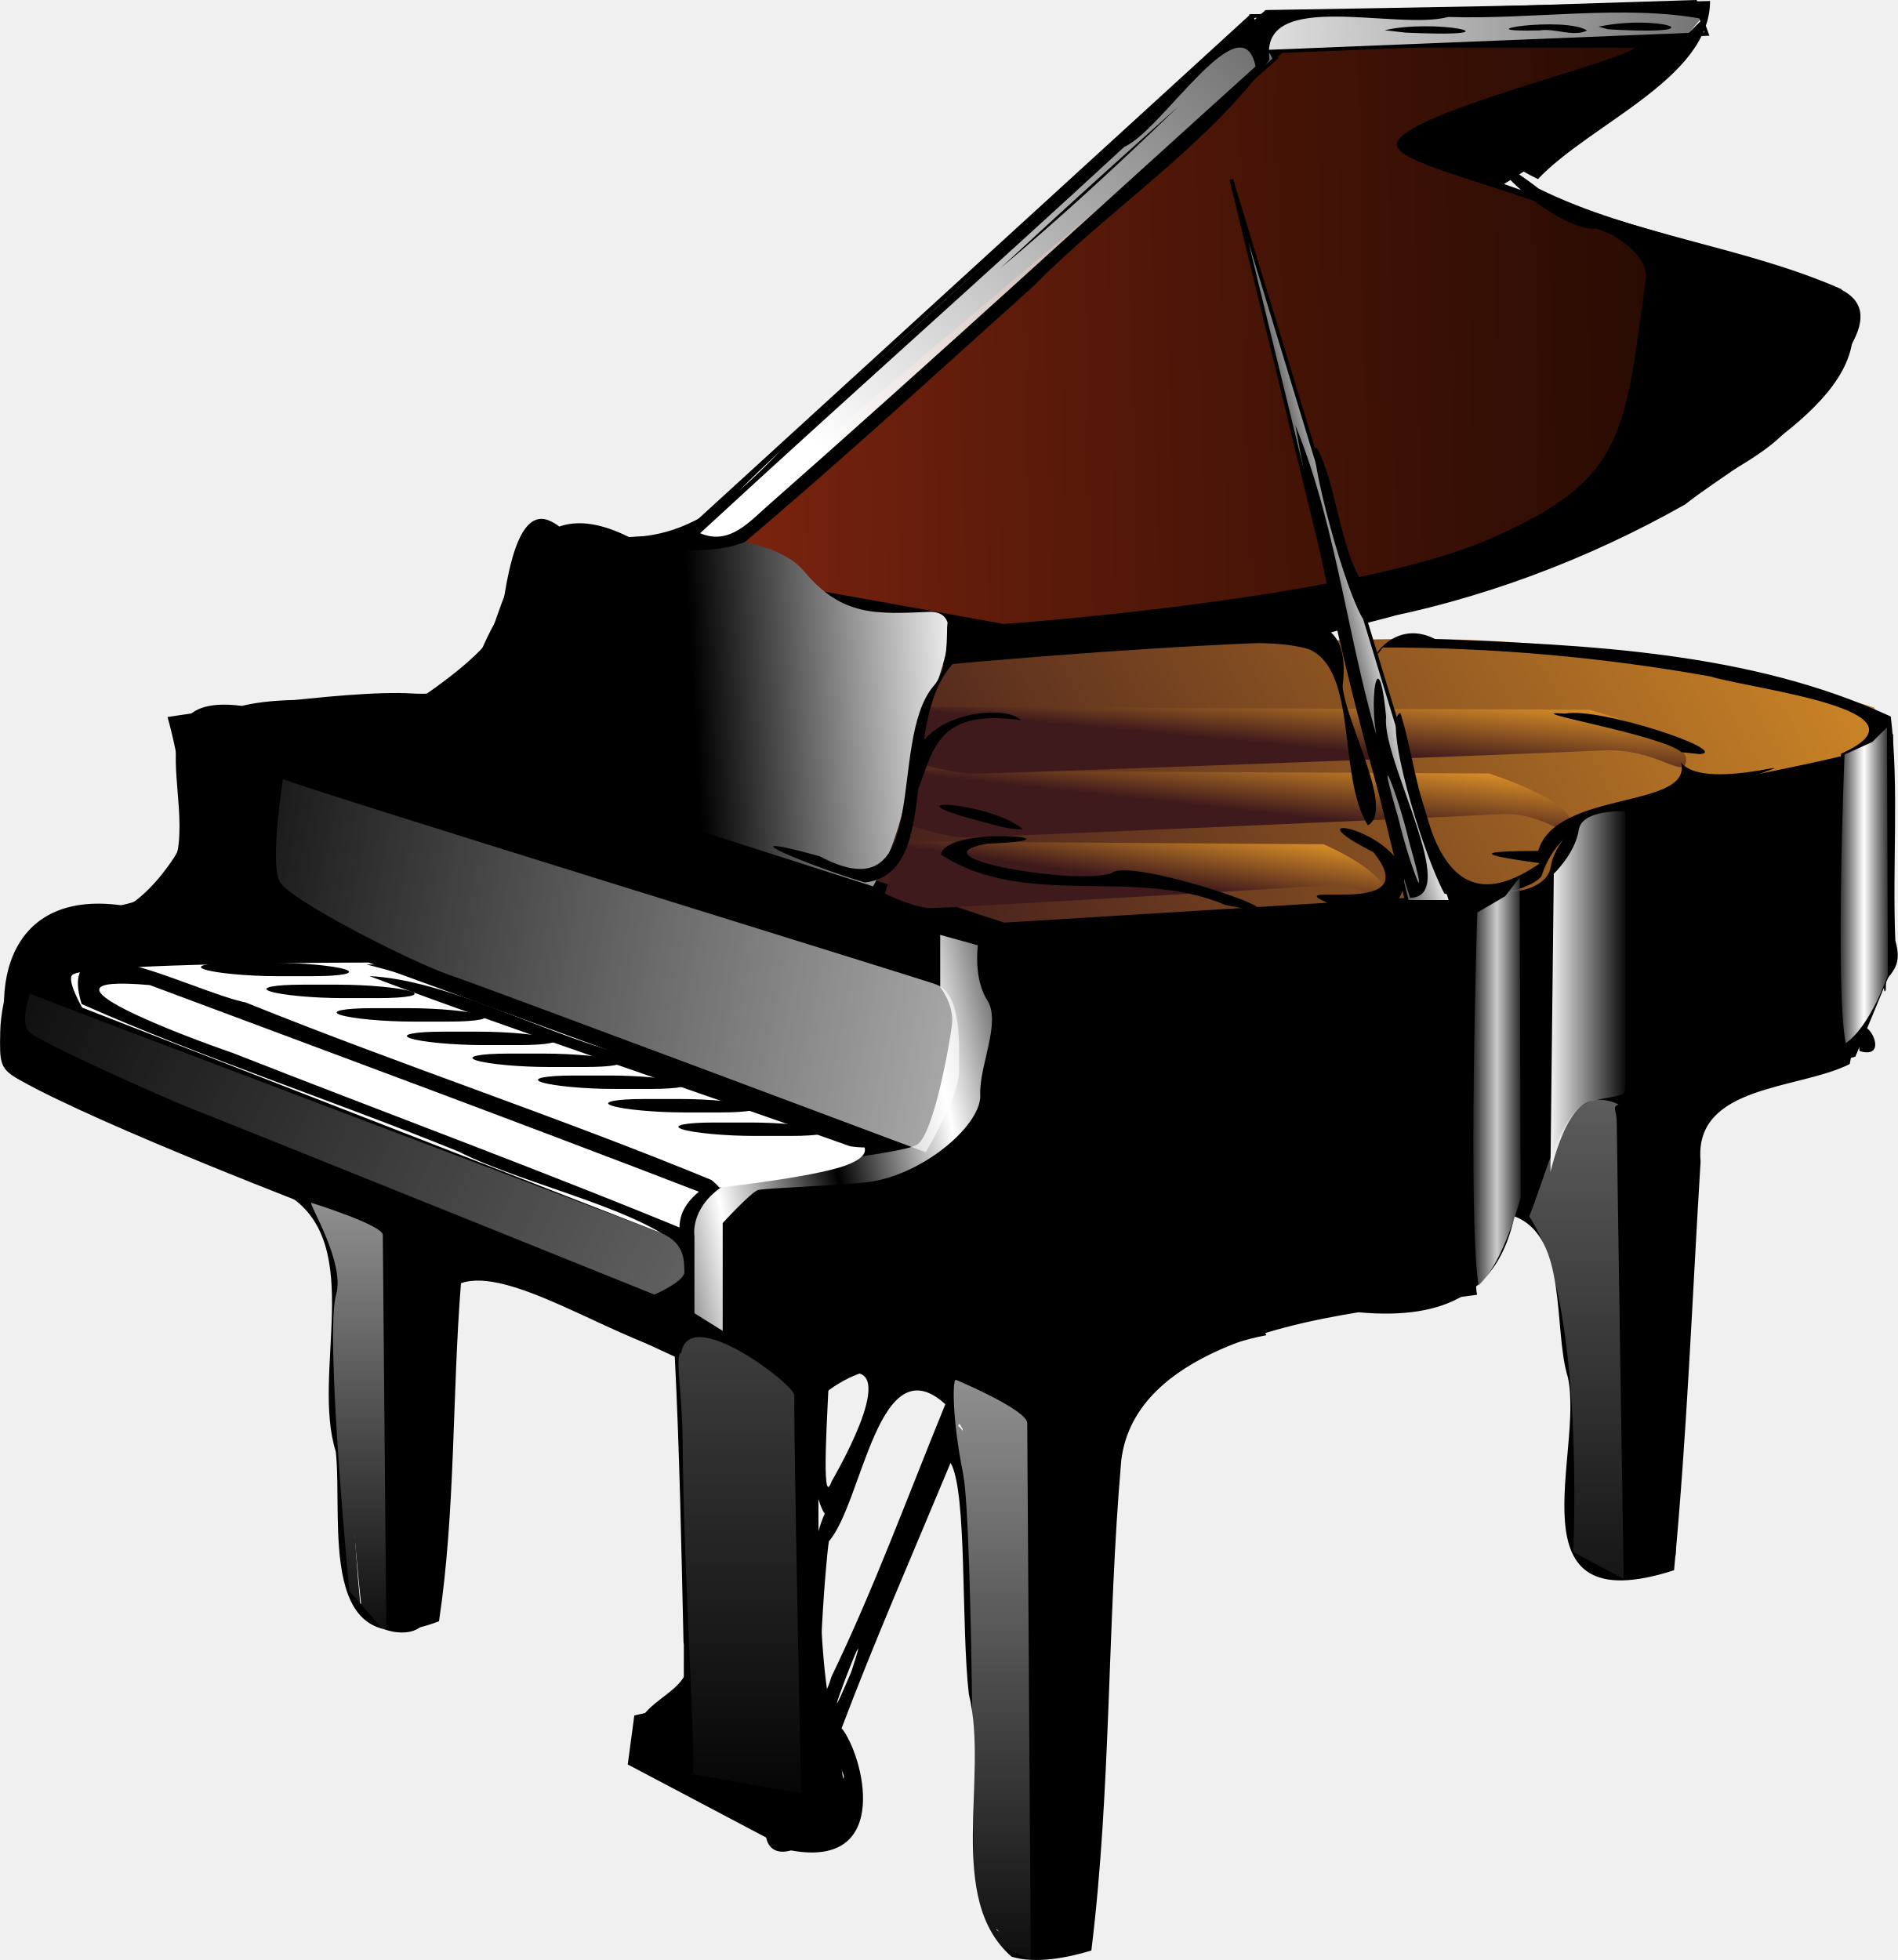
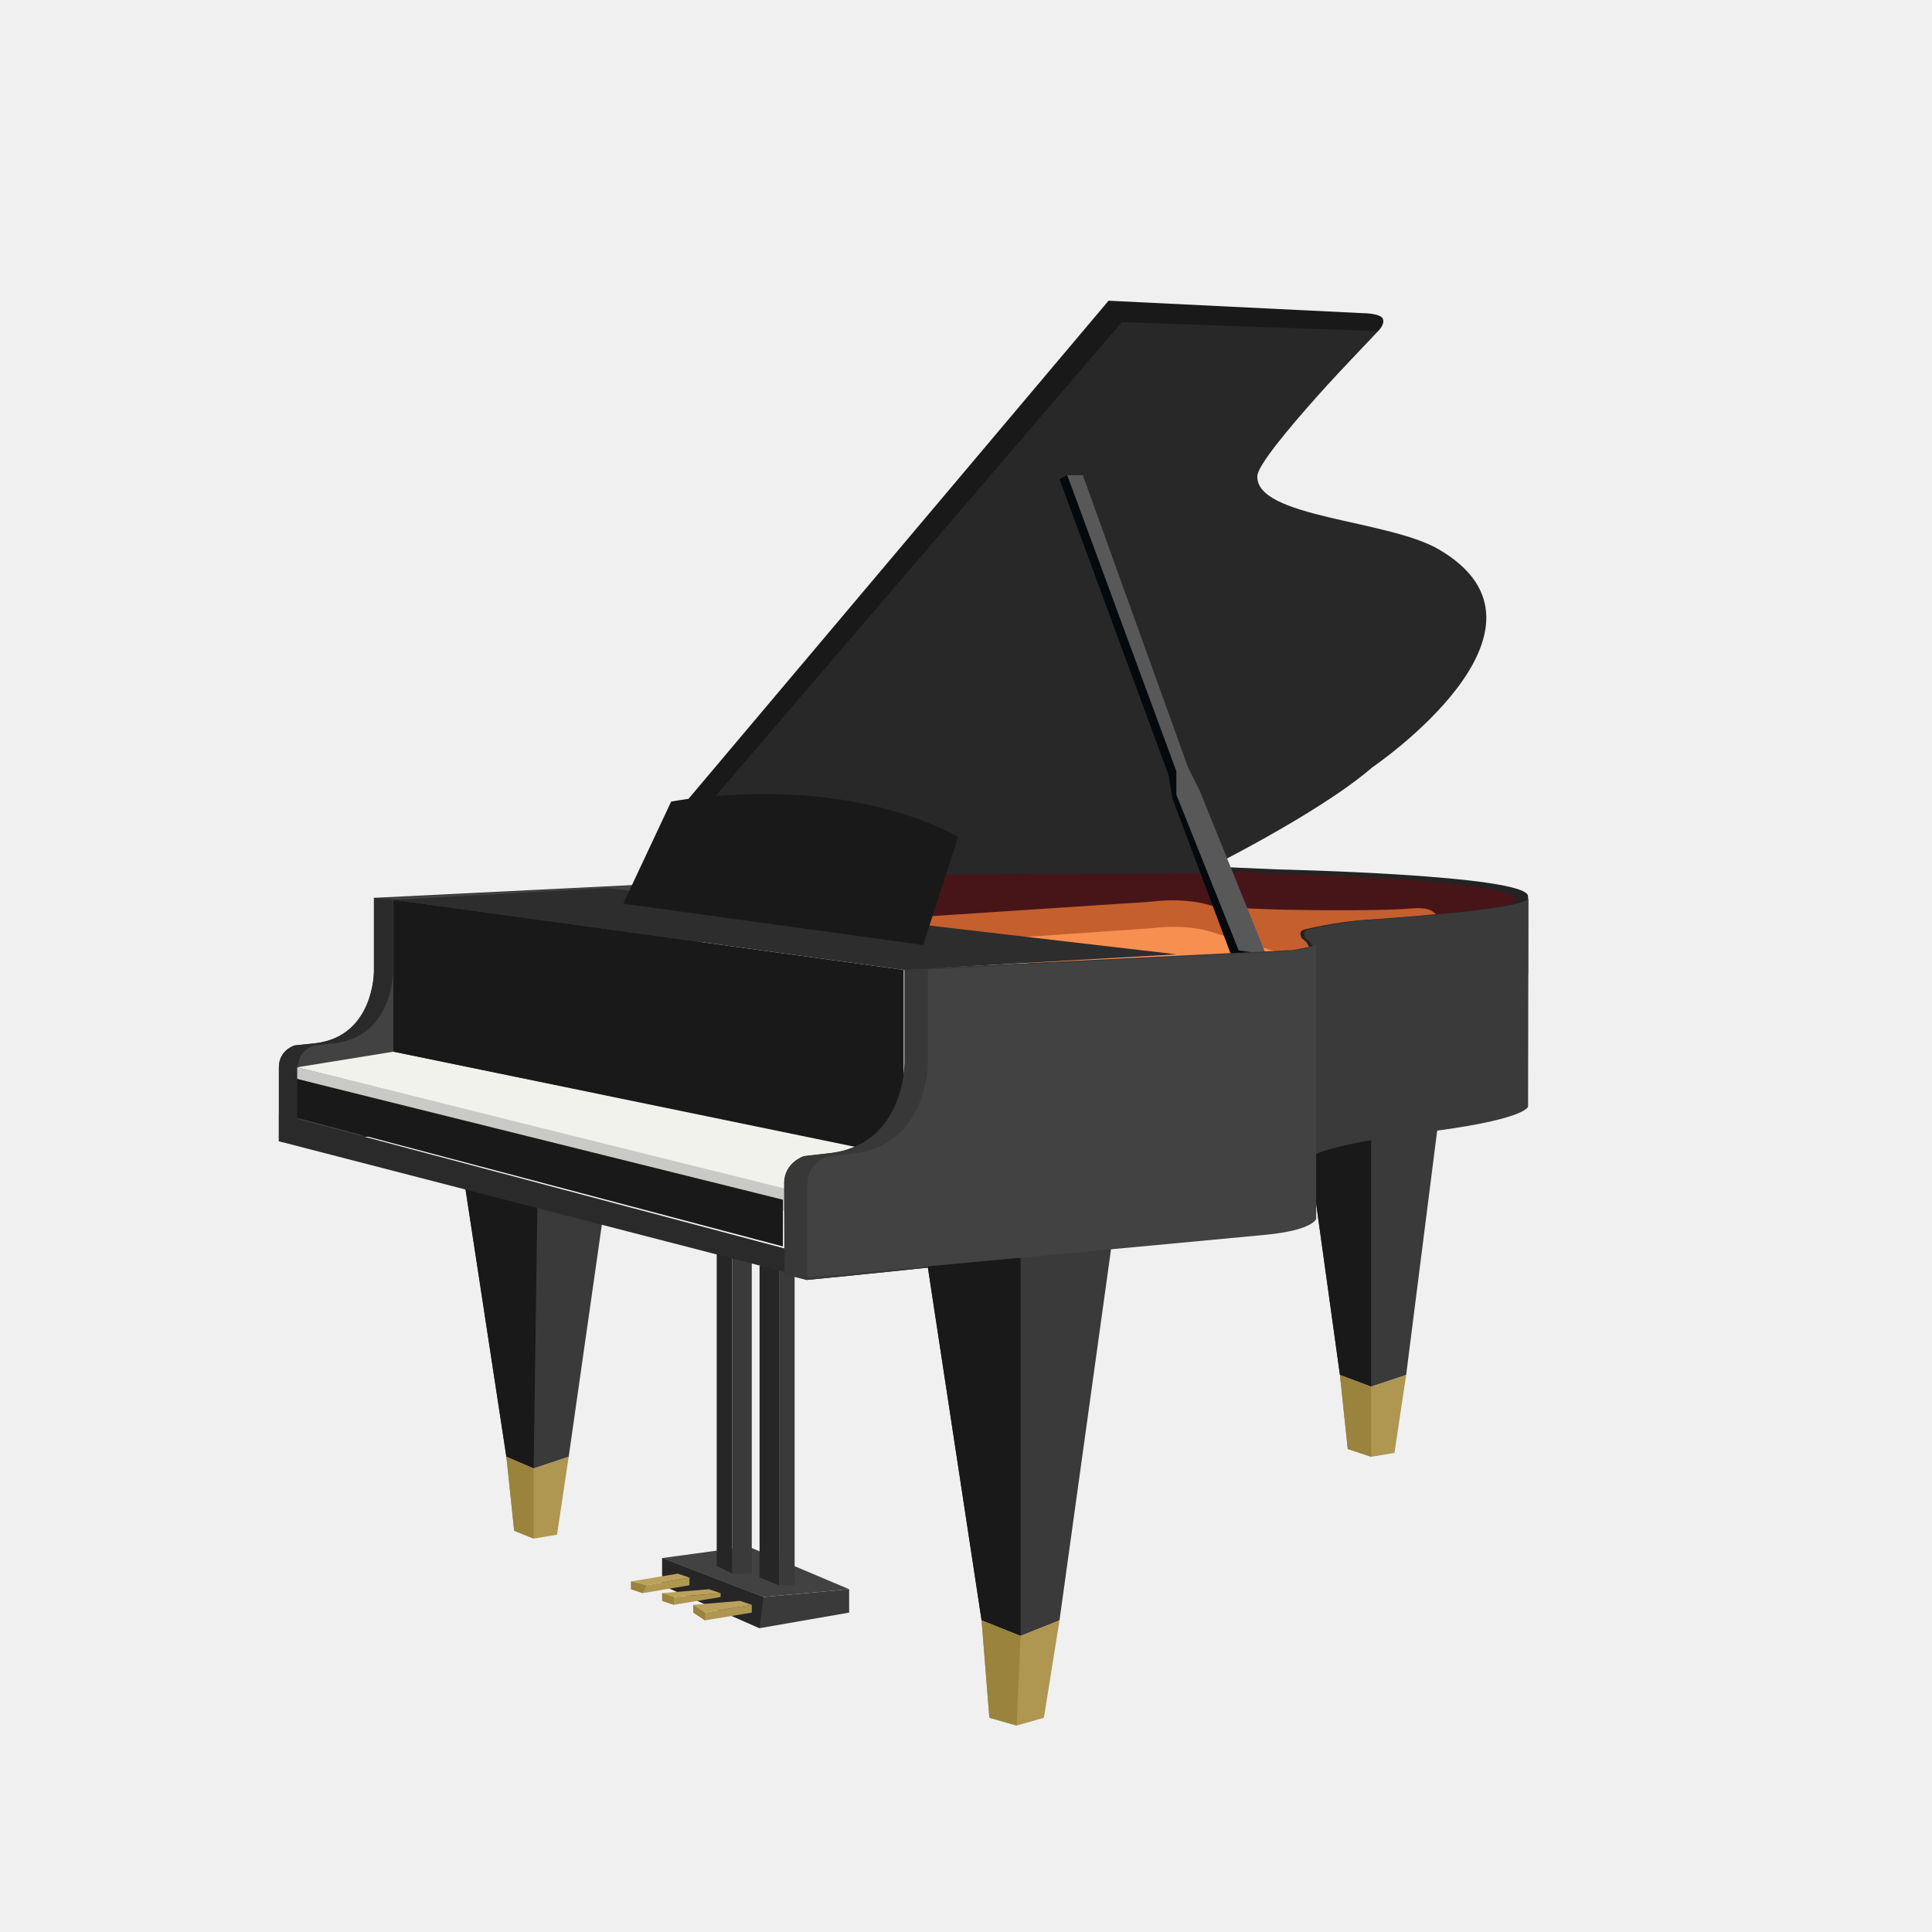
- <svg xmlns="http://www.w3.org/2000/svg" xmlns:xlink="http://www.w3.org/1999/xlink" version="1.0" viewBox="0 0 356.94 368.63">
-   <defs>
-     <linearGradient id="b">
-       <stop style="stop-color:#3f1a1c" offset="0" />
-       <stop style="stop-color:#d88e27" offset="1" />
-     </linearGradient>
-     <linearGradient id="a">
-       <stop style="stop-color:#fff" offset="0" />
-       <stop style="stop-color:#fff;stop-opacity:0" offset="1" />
-     </linearGradient>
-     <linearGradient id="c">
-       <stop style="stop-color:#fff" offset="0" />
-       <stop style="stop-color:none" offset="1" />
-     </linearGradient>
-     <linearGradient id="v" x1="-177" x2="-177" y1="454.63" y2="648.56" gradientTransform="matrix(1.3775 0 0 .49378 409.59 61.303)" gradientUnits="userSpaceOnUse" xlink:href="#a" />
-     <linearGradient id="u" x1="-247.43" x2="-215.86" y1="411.57" y2="405.36" gradientTransform="matrix(.71229 0 0 .66532 339.96 -15.46)" gradientUnits="userSpaceOnUse" xlink:href="#a" spreadMethod="reflect" />
-     <linearGradient id="t" x1="-98.593" x2="-332.37" y1="289.05" y2="246.84" gradientTransform="matrix(.68229 .17498 .015167 .25494 230.98 213.46)" gradientUnits="userSpaceOnUse" xlink:href="#a" />
-     <linearGradient id="s" x1="-177" x2="-177" y1="454.63" y2="648.56" gradientTransform="matrix(.71229 0 0 .66532 452.67 -72.118)" gradientUnits="userSpaceOnUse" xlink:href="#a" />
-     <linearGradient id="r" x1="-177" x2="-177" y1="454.63" y2="648.56" gradientTransform="matrix(.71229 0 0 .49378 220.59 31.172)" gradientUnits="userSpaceOnUse" xlink:href="#a" />
-     <linearGradient id="q" x1="-177" x2="-177" y1="454.63" y2="648.56" gradientTransform="matrix(.71229 0 0 .66532 341.8 -15.667)" gradientUnits="userSpaceOnUse" xlink:href="#a" />
-     <linearGradient id="p" x1="-29.718" x2="-7.983" y1="362.42" y2="362.42" gradientTransform="matrix(.71229 0 0 .66532 341.13 -17.549)" gradientUnits="userSpaceOnUse" xlink:href="#a" spreadMethod="reflect" />
-     <linearGradient id="o" x1="-98.593" x2="-332.37" y1="289.05" y2="246.84" gradientTransform="matrix(.71229 0 0 .66532 290.9 24.882)" gradientUnits="userSpaceOnUse" xlink:href="#a" />
-     <linearGradient id="n" x1="53.321" x2="61.129" y1="328.71" y2="328.71" gradientTransform="matrix(.71229 0 0 .85994 272.63 -43.255)" gradientUnits="userSpaceOnUse" xlink:href="#c" spreadMethod="reflect" />
-     <linearGradient id="m" x1="53.321" x2="61.129" y1="328.71" y2="328.71" gradientTransform="matrix(.71229 0 0 .66532 341.7 -16.289)" gradientUnits="userSpaceOnUse" xlink:href="#c" spreadMethod="reflect" />
-     <linearGradient id="l" x1="185.75" x2="187.57" y1="318.02" y2="299.96" gradientTransform="matrix(.45507 0 0 .66532 193.28 -5.2095)" gradientUnits="userSpaceOnUse" xlink:href="#b" />
-     <linearGradient id="k" x1="389.42" x2="665.18" y1="225.05" y2="217.48" gradientTransform="matrix(.71229 0 0 .66532 -34.819 -109.1)" gradientUnits="userSpaceOnUse">
-       <stop style="stop-color:#fff" offset="0" />
-       <stop style="stop-color:#fff;stop-opacity:0" offset="1" />
-     </linearGradient>
-     <linearGradient id="j" x1="-327.64" x2="-179.93" y1="274.21" y2="266.13" gradientTransform="matrix(.71229 0 0 .66532 340.12 -15.34)" gradientUnits="userSpaceOnUse">
-       <stop offset="0" />
-       <stop offset=".5" />
-       <stop style="stop-color:#fff" offset="1" />
-     </linearGradient>
-     <linearGradient id="i" x1="305.58" x2="511.64" y1="343.24" y2="139.18" gradientTransform="matrix(.71229 0 0 .66532 -34.819 -109.1)" gradientUnits="userSpaceOnUse">
-       <stop style="stop-color:#fff" offset="0" />
-       <stop style="stop-color:#fff;stop-opacity:0" offset="1" />
-     </linearGradient>
-     <linearGradient id="h" x1="-84.706" x2="-66.626" y1="290.29" y2="286" gradientTransform="matrix(.71229 0 0 .66532 341.67 -17.856)" gradientUnits="userSpaceOnUse" spreadMethod="reflect">
-       <stop offset="0" />
-       <stop style="stop-color:#fff" offset="1" />
-     </linearGradient>
-     <linearGradient id="g" x1="72.357" x2="567.57" y1="335.22" y2="325.22" gradientTransform="matrix(.71229 0 0 .66532 -34.819 -109.1)" gradientUnits="userSpaceOnUse">
-       <stop style="stop-color:#e04422" offset="0" />
-       <stop style="stop-color:#6e1d05;stop-opacity:.289" offset="1" />
-     </linearGradient>
-     <linearGradient id="f" x1="185.75" x2="187.57" y1="318.02" y2="299.96" gradientTransform="matrix(.71229 0 0 .66532 195.45 -30.492)" gradientUnits="userSpaceOnUse" xlink:href="#b" />
-     <linearGradient id="e" x1="185.75" x2="187.57" y1="318.02" y2="299.96" gradientTransform="matrix(.6077 0 0 .66532 195.96 -18.516)" gradientUnits="userSpaceOnUse" xlink:href="#b" />
-     <linearGradient id="d" x1="332.48" x2="587.33" y1="503.81" y2="372.53" gradientTransform="matrix(.71229 0 0 .66532 -34.819 -109.1)" gradientUnits="userSpaceOnUse" xlink:href="#b" />
-   </defs>
-   <g transform="translate(-29.091 -35.579)">
-     <path d="m349.28 37.52-84.868 1.092-107.53 98.261-14.026 2.184s-6.083-2.699-10.894.313c-4.811 3.013-2.798 3.823-8.35 11.738-5.552 7.915-4.133 16.062-16.99 15.243-12.857-.819-45.585 4.367-45.585 4.367s5.592 19.501 1.169 26.203c-12.818 19.422-23.891 7.993-28.097 15.87-1.208 2.262-4.485 9.889-4.631 16.884-.124 5.966-.08 6.709 3.507 8.734 15.353 8.672 58.443 25.111 58.443 25.111s3.764 54.212 6.012 74.513c.396 3.577 9.643 6.431 11.521 1.912 7.142-17.186 3.507-69.718 3.507-69.718l47.045 21.757-1.46 4.289v60.048l-9.351 2.184-1.169 8.734 26.884 14.193s9.267 3.12 12.774-.428c3.507-3.548 1.253-13.765 1.253-13.765s-.748 11.357-2.125-5.887c-3.883-7.298-3.955-40.149-3.384-63.089 9.967-8.898 20.704-5.266 20.704-5.266l6.845 11.231s4.551 76.813 5.011 92.253c4.968 8.144 17.365 3.51 17.365 3.51l5.844-94.986s5.844-10.918 14.026-14.193 14.026-4.367 14.026-4.367l-1.169-2.184 40.91-5.459s-1.169-6.551 3.507-12.01c4.675-5.459 8.056-4.869 9.015-3.04 7.422 14.148 7.349 64.18 7.349 64.18l9.183 4.096 8.35-4.096 3.507-79.701 4.675-7.643 25.715-6.551 6.219-15.013.794-45.035-143.77-9.826 49.635-12.945s64.914-23.084 74.264-35.094 19.871-21.836 9.351-26.203c-10.52-4.367-46.603-13.512-63.118-19.652 18.752-11.231 39.283-31.662 38.114-32.754z" style="fill-rule:evenodd;stroke-width:.688px;stroke:#000" />
-     <path d="m103.82 171.56 114.14 37.545 96.569-5.951s5.637-.585 6.264-4.681c.626-4.096 5.011-9.361 12.528-11.701 7.516-2.34 49.484-9.361 50.11-11.702.626-2.34-1.879-6.436-1.879-6.436s-41.341-13.457-88.945-12.872c-47.605.585-98.587 5.266-188.79 15.797z" style="fill-rule:evenodd;fill:url(#d)" />
-     <path d="m202.94 180.51 106.21.546s15.457 4.913 15.457 9.28-4.488-2.184-13.463-1.638c-8.975.546-96.732 4.367-100.72 4.367-3.989 0-11.468-2.729-11.468-2.729l3.989-9.826z" style="fill-rule:evenodd;fill:url(#e)" />
-     <path d="m203.63 168.53 124.48.546s18.117 4.913 18.117 9.28c0 4.367-5.26-2.184-15.78-1.638-10.52.546-113.38 4.367-118.05 4.367-4.675 0-13.442-2.729-13.442-2.729l4.675-9.826z" style="fill-rule:evenodd;fill:url(#f)" />
-     <path d="m98.423 216.61s-53.485.024-55.747 2.34c-1.055 1.081 1.879 6.143 1.879 6.143l112.75 43.881s-.94-2.194 0-4.973c.94-2.779 3.758-4.681 3.758-4.681s18.165-1.901 25.681-4.096c7.516-2.194 4.385-4.681 4.385-4.681l-92.704-33.934z" style="fill-rule:evenodd;fill:#fff" />
-     <path d="m336.59 44.544h-65.123l-115.24 97.27 61.661 11.122s64.402-4.49 90.908-15.795c26.346-11.236 25.798-20.278 29.834-48.876 1.853-13.125-47.825-19.96-46.807-25.662 1.018-5.703 41.72-15.207 44.772-18.059z" style="fill-rule:evenodd;fill:url(#g)" />
-     <path d="m293.74 205.2-33.06-135.87 41.325 135.87h-8.265z" style="fill-rule:evenodd;fill:url(#h);stroke-width:.688px;stroke:#000" />
-     <path d="m268.82 46.677-105.77 94.762-20.866-.672s23.025-7.393 23.025-10.081c0-2.688 100.01-91.402 100.01-91.402l3.598 7.393z" style="fill-rule:evenodd;fill:url(#i);stroke-width:.688px;stroke:#000" />
-     <path d="m193.28 202.28-93.71-29.967s22.793-13.094 23.81-20.698c1.018-7.604 3.053-20.91 9.158-18.059 6.105 2.851-2.31 4.54 7.865 3.59 10.176-.95 32.837-2.639 39.959 5.915 7.123 8.554 13.759 7.992 23.404 7.604 9.158-.369-.763 16.378-3.496 29.799-1.393 12.74-6.991 21.816-6.991 21.816z" style="fill-rule:evenodd;fill:url(#j)" />
-     <path d="m347.96 35.923-83.464 2.688 2.159 6.721 83.464-3.36-2.159-6.049z" style="fill-rule:evenodd;fill:url(#k);stroke-width:.688px;stroke:#000" />
-     <path d="m198.51 193.82 79.531.546s11.575 4.913 11.575 9.28c0 4.367-3.361-2.184-10.081-1.638-6.721.546-72.437 4.367-75.424 4.367-2.987 0-8.588-2.729-8.588-2.729l2.987-9.826z" style="fill-rule:evenodd;fill:url(#l)" />
-     <g transform="matrix(.27652 0 .4402 .14729 -185.56 159.91)">
-       <rect x="288.57" y="385.22" width="95.714" height="17.143" rx="35.607" ry="38.906" style="fill:#000001" />
-       <rect x="288.57" y="413.22" width="95.714" height="17.143" rx="35.607" ry="38.906" style="fill:#000001" />
-       <rect x="288.57" y="443.22" width="95.714" height="17.143" rx="35.607" ry="38.906" style="fill:#000001" />
-       <rect x="288.57" y="473.22" width="95.714" height="17.143" rx="35.607" ry="38.906" style="fill:#000001" />
-       <g transform="translate(0,116)">
-         <rect x="288.57" y="385.22" width="95.714" height="17.143" rx="35.607" ry="38.906" style="fill:#000001" />
-         <rect x="288.57" y="413.22" width="95.714" height="17.143" rx="35.607" ry="38.906" style="fill:#000001" />
-         <rect x="288.57" y="443.22" width="95.714" height="17.143" rx="35.607" ry="38.906" style="fill:#000001" />
-         <rect x="288.57" y="473.22" width="95.714" height="17.143" rx="35.607" ry="38.906" style="fill:#000001" />
-       </g>
-     </g>
-     <path d="m219.36 403.59c-12.559-10.948-4.208-33.739-8.039-49.343-1.503-12.853-.284-38.156-3.442-43.544-6.88 16.542-14.304 33.506-20.496 49.911 4.017 4.891 9.737 26.513-9.511 22.988-8.682 2.397-3.299-14.44-1.194-2.584 17.951 2.833 12.722-15.324 3.987-20.539-.005-12.564-.187-32.385 3.558-40.22-2.96-3.432-8.158-38.953 10.935-28.656 13.679-1.179 16.628 9.028 14.122 12.131 5.453 4.475 1.775 25.318 3.946 35.409 1.212 19.816 1.776 39.672 3.339 59.466 24.401 12.664 14.814-23.156 17.795-35.842 1.582-20.104 1.136-40.849 3.586-60.69 8.977-13.266 26.138-18.713 40.821-21.981 33.739-.483 21.109-16.045 39.772-21.493 11.641 21.189 9.161 57.231 9.64 69.554 20.612 8.35 12.619-20.034 15.376-31.234 1.933-17.389-.333-35.536 4.742-52.406 4.131-11.827 27.303-3.856 26.715-16.042.113-17.045.225-34.091.338-51.136 18.404-8.194-16.596-12.108-24.574-14.537-20.292-3.632-40.952-5.455-61.613-5.443-3.472 4.963 1.171-6.035 9.851-1.591 28.916 1.112 59.391 2.397 85.703 14.57 1.583 13.391.261 28.261.854 42.121 2.406 8.551-5.369 5.024-8.577 23.241-9.575 4.851-29.378 3.843-28.049 18.298-1.581 25.64-2.547 51.332-4.995 76.91-31.225 10.061-16.824-22.266-19.979-36.319-2.792-9.017.089-26.456-10.046-30.239-2.978 14.04-12.695 19.585-29.316 18.037-16.814 2.727-42.429 8.873-44.638 27.962-2.663 30.626-1.857 61.624-5.617 92.08-4.478 1.361-10.456 2.54-14.998 1.162zm-33.888-52.66c8.043-16.659 14.427-34.145 21.423-51.248-12.621-11.476-15.546 18.453-21.902 25.782-.587 3.2-3.393 38.524.479 25.466zm3.718-.888c5.354-16.141-8.13 19.175 0-1e-5v1e-5zm-3.675-35.868c3.636-6.316 13.865-25.812-.554-18.944-.044 3.264-1.599 25.028.554 18.944zm198.67-114.69c.405-7.646-1.68 25.984-.419 22.277.334-7.421.379-14.85.419-22.277zm-221.09 169.12c8.156-1.863-16.422-2.537-4.542-2.905 5.187-2.357 16.955 3.288 4.542 2.905zm-13.89-4.037c-3.186-10.406 13.236-9.484 8.445-20.05-.411-18.164-.748-36.333-1.678-54.482-12.643-3.393-31.261-16.257-40.18-13.115-1.682 21.134-1.004 42.741-4.132 63.579-23.292 8.892-18.003-18.754-19.412-31.894-4.654-14.792 5.599-38.706-8.694-48.061-16.708-7.809-34.9-13.39-50.906-22.13-6.228-15.45-3.059-35.568 19.19-32.582 24.721-4.751-3.973-40.975 22.735-37.491 13.529-3.291 33.471 2.429 43.773-5.493 5.949-12.772 7.899-36.785 29.052-26.26 20.118-.224 30.057-21.685 45.218-31.748 24.908-22.387 49.428-45.151 74.508-67.371 27.869-.462 55.739-.926 83.601-1.703-.029 14.539-22.251 22.899-32.38 33.49-8.386-4.091-6.793-5.54-.658-2.895 10.475-9.11 22.092-17.529 31.67-27.207-14.765-2.781-32.131.152-47.875-.386-9.663 2.639-35.656-5.494-33.609 8.025-11.697 16.23-30.111 28.087-44.407 42.602-17.996 16.139-35.78 32.501-54.285 48.132-15.888 6.299-42.895-10.367-43.123 14.778-2.512 24.605-32.265 15.035-50.219 18.895-13.832-2.586-11.863 6.893-9.398 16.663 3.618 20.119-21.984 20.652-31.87 25.724-1.293 6.792-4.962 23.682 6.287 26.069 16.888 7.591 34.87 13.35 51.04 22.143 3.116 24.951 2.522 50.281 4.939 75.336 21.343 9.805 11.047-24.151 14.76-35.326 1.278-8.757.757-34.095.467-31.387 18.424 4.827 34.057 16.323 52.655 20.709-1.116-13.204 3.154-25.885-3.855-31.297-34.351-13.238-69.065-26.09-103.58-38.98-25.762-2.294 8.075 10.202 15.474 12.719 29.373 11.543 59.064 22.455 88.177 34.531 3.578 17.954-21.446-3.248-30.001-4.012-12.498-7.104 30.119 11.74 25.786 8.029-30.131-12.265-60.714-23.66-90.616-36.354 31.324 10.668 61.529 24.218 92.533 35.662-7.934-8.386-30.125-12.642-43.401-19.316-23.451-9.527-47.749-17.474-70.79-27.701-5.197-16.771 19.701-2.722 30.906-.273 28.992 11.698 58.783 21.499 87.553 33.368 10.247 8.444 3.259 24.995 3.664 36.374-15.359-3.428-3.107 27.155-6.513 38.205-2.256 8.782 6.159 23.621-6.986 26.263-1.021 7.383-2.848 10.986-3.862 6.22zm24.428-234c30.863-27.184 61.106-54.97 91.611-82.502-2.684-12.566-17.649 12.107-24.684 15.123-26.357 24.354-53.627 48.508-79.785 72.676 5.506 2.368 9.315-2.215 12.858-5.297zm51.787-52.085c8.35-7.698 16.814-15.287 25.286-22.867-10.815 10.465-21.876 20.712-33.477 30.42 2.73-2.518 5.461-5.035 8.191-7.553zm-57.377 244.72c1.914-8.557-2.845-26.755 3.772-30.114 1.243 18.243 1.131 36.593.758 54.87-8.243 15.834-3.555-19.43-4.529-24.756zm3.063-21.632c-.624 1.668.04 25.301.094 7.152l-.024-3.811-.071-3.341-1e-5 1e-5zm3.643-41.835c10.804-3.056 14.417-.41.995.769l-2.676.247 1.681-1.017v1e-5zm14.213-8.576c-30.073-10.748-60.521-20.805-90.399-32.003 14.692.745 32.035 10.496 47.794 14.698 15.069 5.217 30.105 10.506 45.296 15.416 9.072-4.36 5.654-4.2 7.257-9.194 4.758 8.25 5.51-12.943-1.032-15.896-5.196-5.278-8.099-5.558-7.673-8.434-32.654-11.713-66.67-20.208-98.981-32.551 33.822 9.948 67.834 20.093 101.29 31.223 9.733 7.269-.872-10.161-10.666-8.132-27.944-10.603 32.521 8.437 6.003-.64-7.862-1.863-18.927-7.271-3.347-2.455 18.351-1.792 22.219 14.995 17.663 19.82 9.056 9.983 3.131 30.767-13.203 28.148zm13.666-25.602c-5.343-4.574.31 4.808 0 0zm-2.666-5.988c.253-7.335.562-6.356-1.62-.422-3.734 1.436.289 1.568 1.62.422zm-48.263 15.013c-18-5.555-35.52-13.054-53.709-17.619 17.077-.103 34.513 11.209 51.726 15.584 8.357 2.453 20.851 8.562 4.143 2.749l-2.16-.713h-1e-5zm227.14-1.318c-1.267-11.109 7.231 2.126-1e-5-1e-5l1e-5 1e-5zm-119.23-27.469c-17.126-7.298-37.61.855-53.537-9.499 1.099-5.742 28.858-2.804 8.774-2.049-14.932 2.637 17.399 7.926 23.356 5.539 3.604-3.276 42.292 10.28 21.407 6.009zm21.891.733c-16.734-6.675 17.082 3.059 5.876-10.697-19.27-9.703 13.075-2.5 4.242 9.664-2.233 2.702-7.181.877-10.119 1.032zm12.797-2.096c-9.268-29.125-16.188-59.014-21.561-88.852 8.178 20.126 9.908 41.96 16.534 62.532-3.506-7.039-1.089-24.752.522-7.69-.87 8.169 14.318 33.904 4.504 34.01zm-.184-10.57c-2.158-9.245-6.702-20.305-2.015-4.386 1.95 8.417 6.439 20.059 2.015 4.386h-1e-5zm6.628 9.749c-4.299-8.04-11.639-32.951-8.258-33.942 4.187 12.887 5.126 42.968 26.246 28.261-11.887-1.647-12.113-2.267-.331-2.313 3.328-11.508 29.128-7.809 26.866-16.633 4.819 6.149 29.764-3.19 10.177 3.748-12.621 4.988-31.616 2.517-36.429 17.66-2.75 3.258-14.029 4.731-18.27 3.22zm-108.99-2.065c-8.237-2.362-28.832-10.484-8.541-4.949 21.65 11.54 12.525-21.427 21.45-31.968 4.958-5.523.126-20.355 5.2-5.638-12.739 10.024-2.555 40.875-18.109 42.556zm21.558-11.561c-18.739-4.906 2.559-3.521 8.175 1.586-2.822.026-5.499-.893-8.175-1.586zm73.052.808c-5.754-9.188-1.772-28.99-11.06-33.107-7.953-2.332-18.174-.077-25.844-2.3 12.743 1.131 34.75-11.621 32.151 9.293.714 7.143 9.845 23.373 4.753 26.114zm-85.15-5.323c-4.76-15.211 16.328-18.163 19.933-14.428-16.517-2.347-16.486 6.23-19.933 14.428zm-114.36-3.115c-13.461-4.575 9.087.968 0 0zm-13.631-3.913c-17.014-6.796 21.579 5.943 6e-6 0h-6e-6zm272.13-1.392c-3.787-3.332-31.916-7.997-21.904-7.254 6.521-1.287 31.345 7.061 25.39 7.62l-3.486-.366-1e-5-2e-5zm-130.27-18.683c8.362-.926 40.692-5.345 16.835-.275-4.937-.033-13.739 1.27-16.835.275zm70.25-6.557c-4.352-7.794-11.094-35.381-8.337-31.676 5.875 11.779 4.02 38.465 24.614 25.722 28.737-8.921 59.578-22.308 74.948-47.993-9.714-14.334-31.958-12.764-47.137-19.296-9.517.714-28.546-20.984-10.917-7.506 17.921 8.851 38.703 10.844 56.921 18.899 10.109 17.894-16.99 30.693-29.383 40.489-18.331 10.381-38.89 18.134-59.831 21.928l-.878-.568zm10.061-86.617c-5.028-10.487 16.15 1.022 0 0zm-5.876-23.931c9.451-2.17 25.021 1.154 6.841.565l-2.907-.113-3.934-.452zm29.204.036c-15.637.387 4.565-2.749 8.872.012-2.501 1.301-6.106-.481-8.872-.012zm11.04-.701c10.979-2.32 22.184 1.438 4.296.622l-2.497-.128-1.8-.493z" />
-     <path d="m381.27 175.11-5.257 2.381s-1.809 43.921.229 54.291c4.696-3.282 7.925-12.81 7.925-12.81l-.172-46.591-2.726 2.729z" style="fill-rule:evenodd;fill:url(#m)" />
-     <path d="m312.2 204.13-5.257 3.078s-1.809 56.768.229 70.172c4.696-4.242 7.925-16.557 7.925-16.557l-.172-60.22-2.726 3.527z" style="fill-rule:evenodd;fill:url(#n);opacity:.8" />
-     <path d="m82.313 182.09s-2.506 15.797-.626 19.307c1.879 3.51 25.055 15.212 31.945 17.552 6.89 2.34 89.572 33.349 89.572 33.349s6.264-10.531 6.264-15.212.626-14.627-4.385-16.382c-5.011-1.755-120.89-37.445-122.77-38.615z" style="fill-rule:evenodd;fill:url(#o);opacity:.694" />
-     <path d="m335.09 187.85s-8.727-.627-9.399 3.762c-.671 4.389-4.699 8.152-4.699 8.152l-.671 59.571s2.685-15.05 8.056-16.304c5.371-1.254 6.713-.627 6.713-3.135v-52.047z" style="fill-rule:evenodd;fill:url(#p);stroke-width:.688px;stroke:#000" />
-     <path d="m208.87 295.08s13.427 5.644 13.427 8.152c0 2.508.671 100.96.671 100.96l-10.741-5.016s0-76.502-2.014-86.535c-2.014-10.033-2.014-17.558-1.343-17.558z" style="fill-rule:evenodd;fill:url(#q);opacity:.6" />
-     <path d="m87.664 261.8s13.427 4.189 13.427 6.05c0 1.861.671 74.927.671 74.927l-6.971-7.964s-4.641-48.335-2.485-55.741c1.756-6.032-5.313-17.272-4.641-17.272z" style="fill-rule:evenodd;fill:url(#r);opacity:.6" />
-     <path d="m333.53 243.31c-1.325.502-.354.963-.354 3.471 0 2.508 1.298 85.746 1.298 85.746l-9.489-5.017s2.302-47.72-8.278-63.132c4.25-10.618 6.899-25.78 16.822-21.068z" style="fill-rule:evenodd;fill:url(#s);opacity:.4" />
-     <path d="m34.768 222.46s-2.04 5.438-.16 7.244c1.88 1.807 24.347 11.984 31 14.573 6.653 2.589 86.56 34.783 86.56 34.783s5.76-2.497 5.653-4.29c-.107-1.794.267-5.451-4.573-7.354-4.84-1.903-116.65-44.046-118.48-44.956z" style="fill-rule:evenodd;fill:url(#t);opacity:.394" />
-     <path d="m205.93 211.41v9.823s2.658 3.31 2.215 7.033c-.443 3.723-3.43 20.501-6.53 22.57-3.1 2.069-31.284 4.015-37.042 8.152s-4.872 9.102-4.872 9.102v14.48l5.315 3.31v-20.272s5.315-5.792 6.644-6.206c1.329-.414 17.396-.888 21.703-1.655 10.123-1.803 20.347-10.825 20.097-16.242-.248-5.373 3.986-13.652 1.329-17.79-2.658-4.137-1.772-10.343-1.772-10.343l-7.087-1.962z" style="fill-rule:evenodd;fill:url(#u)" />
-     <path d="m157.23 290.04c1.422-9.296 21.271 5.963 21.254 7.935-.084 9.854 1.298 75.902 1.298 74.927l-20.774-3.723c1.593 5.384-1.357-35.7-1.539-63.281-.053-8.052-1.539-15.858-.24-15.858z" style="fill-rule:evenodd;fill:url(#v);opacity:.244" />
+ <svg xmlns="http://www.w3.org/2000/svg" width="800px" height="800px" version="1.1" viewBox="0 0 496 496" xml:space="preserve">
+   <path d="m71.6 293 4.8 0.6c18.6-1.7 83.8-8.8 88.3-9.3 9.6-0.9 10.2-3.2 10.2-3.2v-54.5l-78.9 3.9v19s0 16.4-14.8 18.3l-5.6 0.6s-4 1.2-4 5.6v19z" fill="#383838" />
+   <path d="m71.6 293 4.8 0.6c18.6-1.7 83.8-8.8 88.3-9.3 9.6-0.9 10.2-3.2 10.2-3.2l-74.1-50-4.8-0.6v19s0 16.4-14.8 18.3l-5.6 0.6s-4 1.2-4 5.6v19z" fill="#2B2A2A" />
+   <path d="m76.4 293s87.8-8.2 93.1-8.7c9.6-0.9 10.2-3.2 10.2-3.2v-55.7s-2.8 1.5-8.6 1.5l-70.2 3.6v19s0 16.4-14.8 18.3l-5.6 0.6s-4 1.2-4 5.6c-0.1 4.3-0.1 19-0.1 19z" fill="#424242" />
+   <polygon points="209 313 76.3 277 76.3 274 214 308" fill="#C9C9C5" />
+   <polygon points="201 308 76.3 277 76.3 287 201 320" fill="#191919" />
+   <polygon points="238 298 101 270 76.3 274 209 307" fill="#F2F2ED" />
+   <polygon points="119 302 130 374 137 377 146 374 155 311 138 307" fill="#3A3A3A" />
+   <polygon points="119 302 130 374 137 377 138 307" fill="#191919" />
+   <polygon points="132 393 130 374 137 377 146 374 143 394 137 395" fill="#AF9651" />
+   <polygon points="132 393 130 374 137 377 137 395" fill="#99833D" />
+   <polygon points="334 281 344 353 352 356 361 353 369 290 352 286" fill="#3A3A3A" />
+   <polygon points="334 281 344 353 352 356 352 286" fill="#191919" />
+   <polygon points="346 372 344 353 352 356 361 353 358 373 352 374" fill="#AF9651" />
+   <polygon points="346 372 344 353 352 356 352 374" fill="#99833D" />
+   <polygon points="170 400 196 410 218 408 218 414 195 418 170 407" fill="#3A3A3A" />
+   <polygon points="218 408 192 397 170 400 196 410" fill="#424242" />
+   <g fill="#262626">
+     <polygon points="170 400 196 410 195 418 170 407" />
+     <polygon points="188 404 184 402 184 321 188 321" />
  </g>
+   <polygon points="193 404 188 404 188 321 193 321" fill="#3A3A3A" />
+   <polygon points="200 407 195 405 195 325 200 324" fill="#262626" />
+   <polygon points="204 407 200 407 200 324 204 324" fill="#3A3A3A" />
+   <polygon points="207 322 71.6 286 71.6 293 207 328" fill="#2B2A2A" />
+   <path d="m175 226 115-4.3s25.5 0.9 37.9 1.5c0 0 64.4 1.4 64.4 6.9v19.8l-174-11.4-44-12.5z" fill="#232323" />
+   <path d="m172 227 115-4.3s25.5 0.9 37.8 1.5c0 0 64.4 1.4 64.4 6.9v19.8l-174-11.4-43.9-12.5z" fill="#471518" />
+   <g fill="#191919">
+     <polygon points="101 231 232 249 232 297 101 270" />
+     <path d="m355 81.8c-0.7-1.4-5.1-1.4-5.1-1.4l-65.3-3.2-113 134 54.9 8.1 127-134s2.2-1.9 1.5-3.5z" />
+   </g>
+   <path d="m308 224s30.5-15 44.3-27c0 0 52.4-35.5 17-56-13.1-7.6-47-8.1-46.5-18.8 0.2-5.4 30.9-37.2 30.9-37.2l-65.7-2.3-108 126 50.7 15.8 77.8-0.3z" fill="#282828" />
+   <path d="m227 236 68.4-4.5s9.4-1.4 16.8 1.4l15.5 0.6s24.4 0.6 35.1-0.3c13.9-1.2 2 16.3 2 16.3l-56.4 1.7-81.4-15.2z" fill="#C55F2E" />
+   <path d="m242 242 53.6-3.7s9.4-1.4 16.8 1.4l15.5 4.7s0.2 2.2 13.9-0.4 2 13.3 2 13.3l-35.2 0.6-66.6-15.9z" fill="#F78F50" />
+   <polygon points="272 123 300 199 301 205 316 245 324 246 307 203 304 198 274 122" fill="#04090D" />
+   <polygon points="274 122 302 198 302 204 318 244 325 245 308 203 305 197 278 122" fill="#585858" />
+   <path d="m201 327 6.1 1.6c23.6-2.2 106-11.2 112-11.7 12.2-1.2 12.9-4.1 12.9-4.1l-93.7-63.2-6.1-0.8v24.1s0 20.7-18.8 23.1l-7 0.8s-5.1 1.6-5.1 7 0.1 23.2 0.1 23.2z" fill="#2B2A2A" />
+   <path d="m336 243s-0.4-1.3-1.7-2c0 0-1.4-1.9 0.7-2.4 0 0 8-2 16.2-2.5 0 0 39.4-2.5 40.2-5.5l-0.1 53.5s-0.4 3.5-28.4 6.8c0 0-22.5 2.8-26.9 5.9v-53.8z" fill="#232323" />
+   <path d="m337 243s-0.4-1.3-1.7-2c0 0-1.4-1.9 0.7-2.4 0 0 8-2 16.2-2.5 0 0 39.4-2.5 40.2-5.5l-0.1 53.5s-0.4 3.5-28.4 6.8c0 0-22.5 2.8-26.9 5.9v-53.8z" fill="#3A3A3A" />
+   <path d="m201 327 6.1 1.6c23.6-2.2 106-11.2 112-11.7 12.2-1.2 12.9-4.1 12.9-4.1l5.9-70.1-5.9 1.2-99.7 4.9v24.1s0 20.7-18.8 23.1l-7 0.8s-5.1 1.6-5.1 7 0 23.2 0 23.2z" fill="#383838" />
+   <polygon points="238 324 252 416 262 420 272 416 287 308 262 320" fill="#3A3A3A" />
+   <polygon points="238 324 252 416 262 420 262 317" fill="#191919" />
+   <path d="m207 328s111-10.3 118-11c12.2-1.2 12.9-4.1 12.9-4.1v-70.4s-3.5 1.9-10.9 1.9l-88.8 4.5v24.1s0 20.7-18.8 23.1l-7 0.8s-5.1 1.6-5.1 7 0 24.1 0 24.1z" fill="#424242" />
+   <polygon points="232 249 101 231 156 228 302 245" fill="#2D2D2D" />
+   <path d="m160 232 12.3-26.2s41.1-8.2 73.7 9l-9 27.8-77-10.6z" fill="#191919" />
+   <polygon points="254 441 252 416 262 420 272 416 268 441 261 443" fill="#AF9651" />
+   <polygon points="254 441 252 416 262 420 261 443" fill="#99833D" />
+   <polygon points="162 406 166 407 177 405 177 407 165 409 162 408" fill="#AF9651" />
+   <polygon points="177 405 174 404 162 406 166 407" fill="#BCA15C" />
+   <polygon points="162 406 166 407 165 409 162 408" fill="#99833D" />
+   <polygon points="178 412 181 414 193 412 193 414 181 416 178 414" fill="#AF9651" />
+   <polygon points="193 412 190 411 178 412 181 414" fill="#BCA15C" />
+   <polygon points="178 412 181 414 181 416 178 414" fill="#99833D" />
+   <polygon points="170 409 173 410 185 409 185 410 173 412 170 411" fill="#AF9651" />
+   <polygon points="185 409 182 408 170 409 173 410" fill="#BCA15C" />
+   <polygon points="170 409 173 410 173 412 170 411" fill="#99833D" />
</svg>
